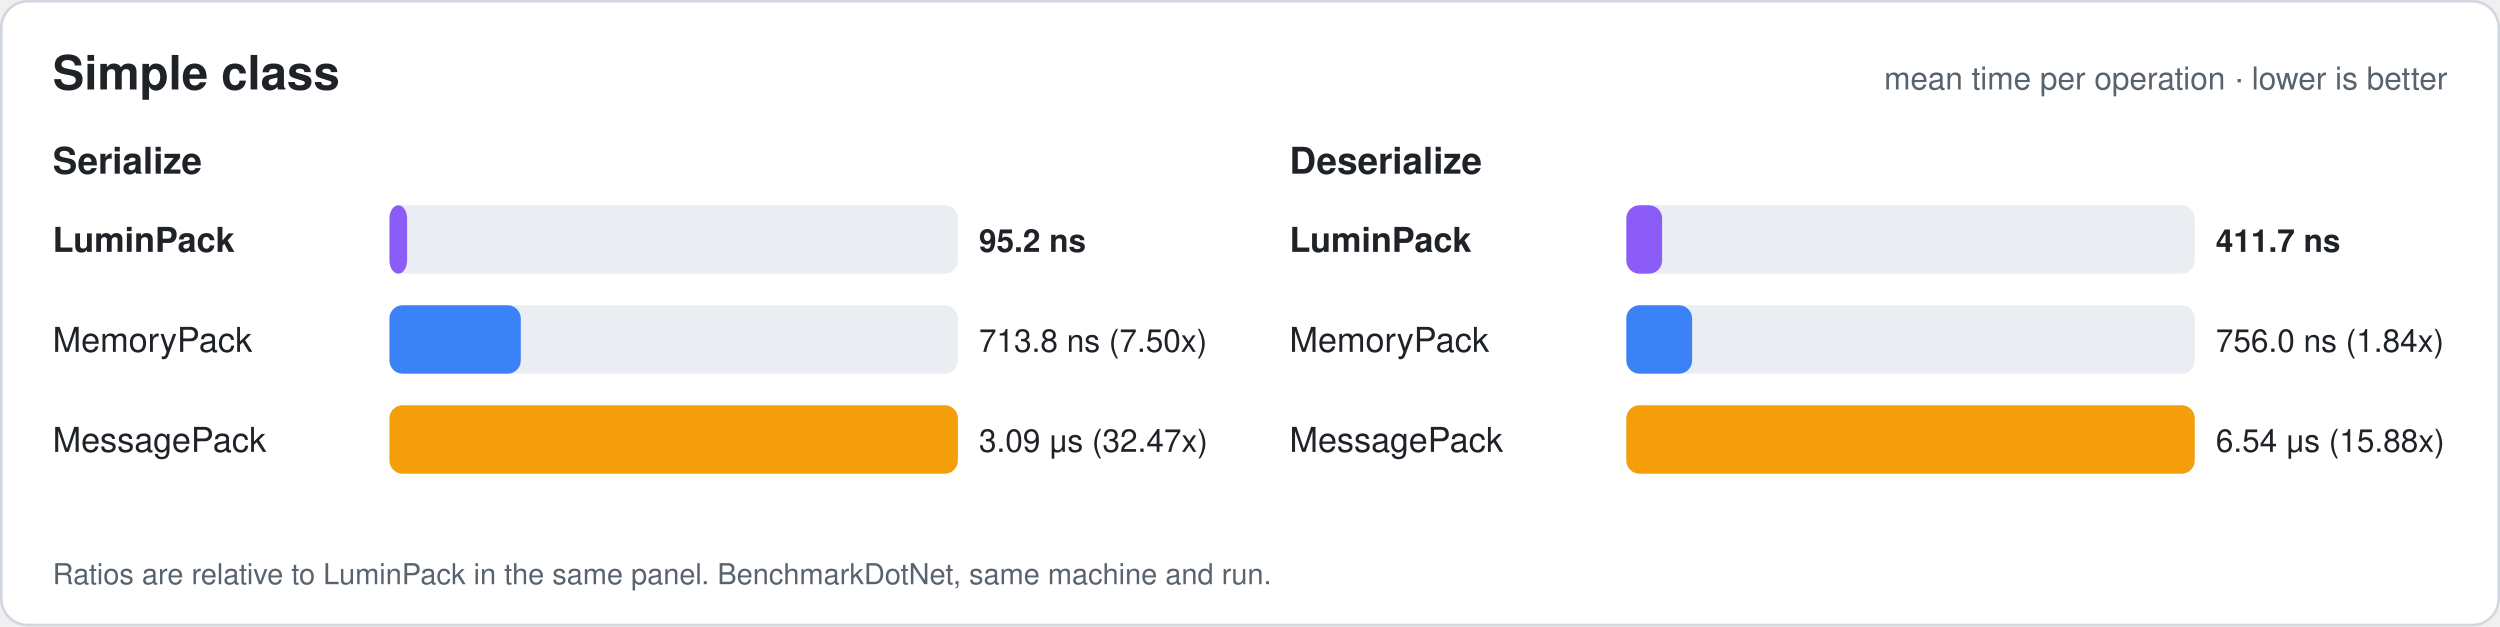
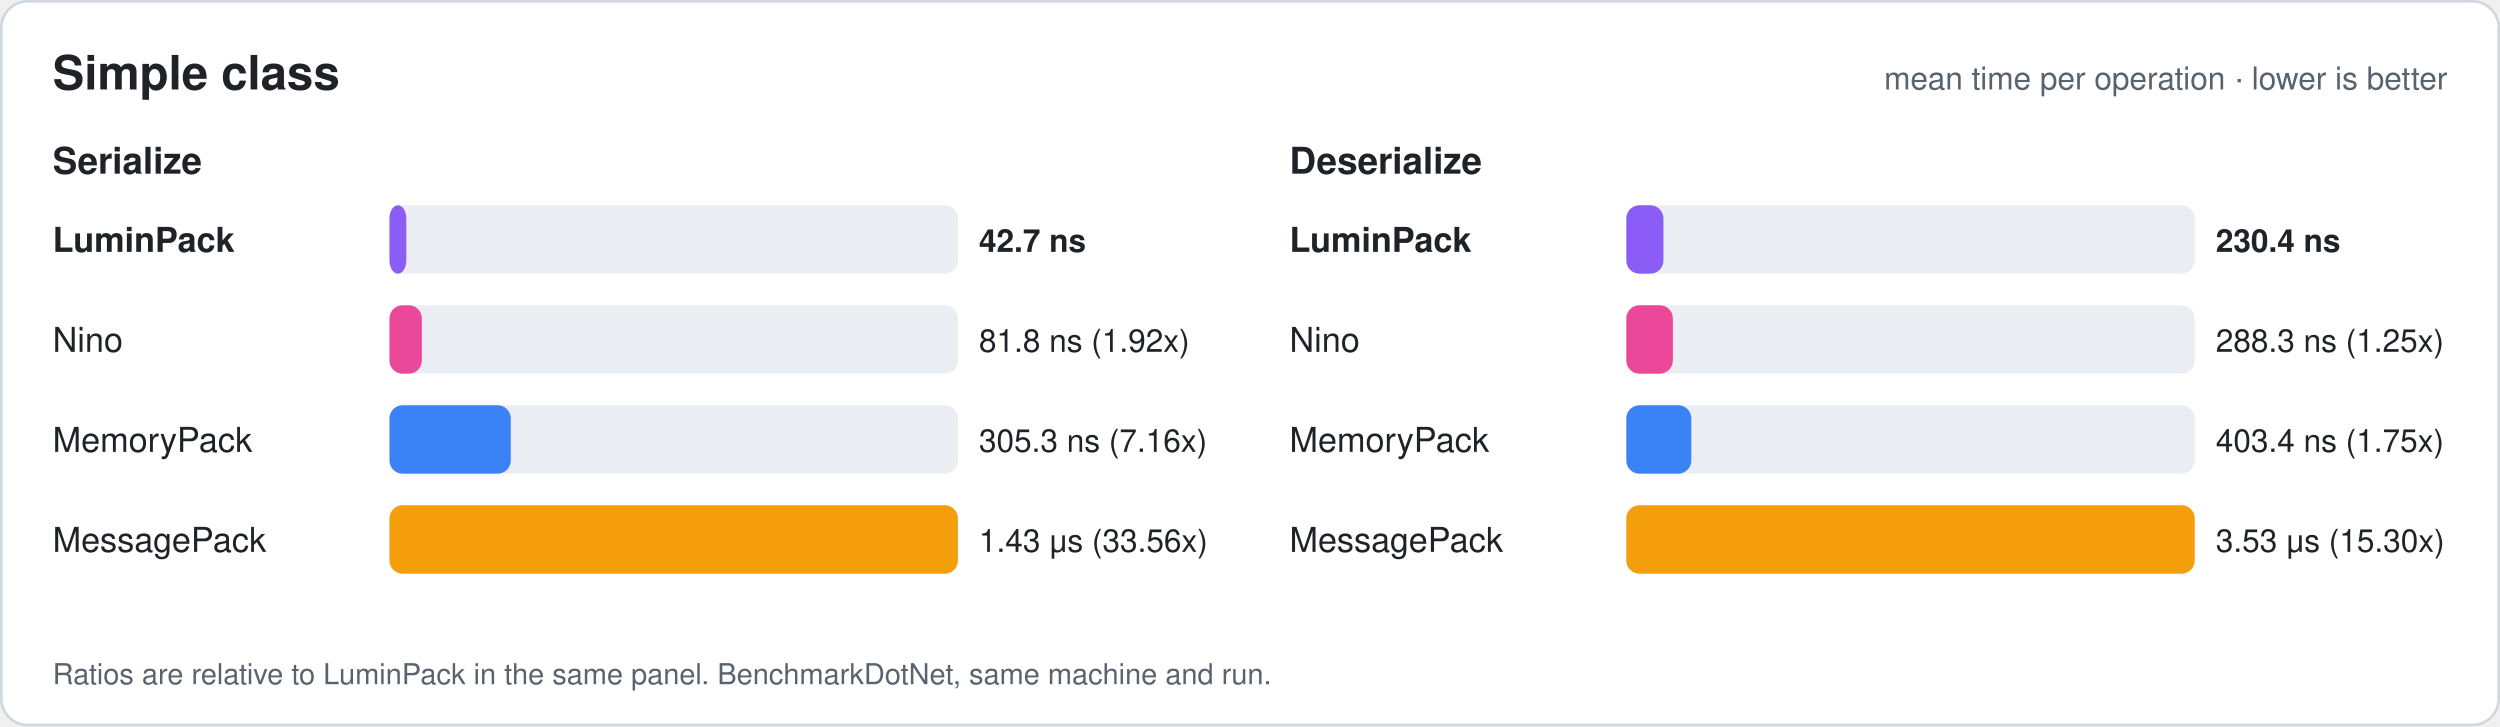
- <svg xmlns="http://www.w3.org/2000/svg" width="950" height="238" viewBox="0 0 950 238" font-family="-apple-system,BlinkMacSystemFont,Segoe UI,Helvetica,Arial,sans-serif">
-   <rect x="0.5" y="0.5" width="949" height="237" rx="10" fill="#FFFFFF" stroke="#D0D7DE" />
+ <svg xmlns="http://www.w3.org/2000/svg" width="950" height="276" viewBox="0 0 950 276" font-family="-apple-system,BlinkMacSystemFont,Segoe UI,Helvetica,Arial,sans-serif">
+   <rect x="0.5" y="0.5" width="949" height="275" rx="10" fill="#FFFFFF" stroke="#D0D7DE" />
  <text x="20" y="34" font-size="18" font-weight="600" fill="#1F2328">Simple class</text>
  <text x="930" y="34" font-size="12" text-anchor="end" fill="#59636E">mean time per operation · lower is better</text>
  <text x="20" y="66" font-size="14" font-weight="600" fill="#1F2328">Serialize</text>
  <text x="20" y="95.7" font-size="13" font-weight="700" fill="#1F2328">LuminPack</text>
  <rect x="148" y="78" width="216" height="26" rx="5" fill="#EAEEF2" />
-   <rect x="148" y="78" width="6.7" height="26" rx="5" fill="#8B5CF6" />
-   <text x="372" y="95.7" font-size="12" font-weight="700" fill="#1F2328">95.2 ns</text>
-   <text x="20" y="133.7" font-size="13" font-weight="400" fill="#1F2328">MemoryPack</text>
+   <rect x="148" y="78" width="6.4" height="26" rx="5" fill="#8B5CF6" />
+   <text x="372" y="95.7" font-size="12" font-weight="700" fill="#1F2328">42.7 ns</text>
+   <text x="20" y="133.7" font-size="13" font-weight="400" fill="#1F2328">Nino</text>
  <rect x="148" y="116" width="216" height="26" rx="5" fill="#EAEEF2" />
-   <rect x="148" y="116" width="49.9" height="26" rx="5" fill="#3B82F6" />
-   <text x="372" y="133.7" font-size="12" font-weight="400" fill="#1F2328">713.8 ns  (7.50x)</text>
-   <text x="20" y="171.7" font-size="13" font-weight="400" fill="#1F2328">MessagePack</text>
+   <rect x="148" y="116" width="12.3" height="26" rx="5" fill="#EC4899" />
+   <text x="372" y="133.7" font-size="12" font-weight="400" fill="#1F2328">81.8 ns  (1.92x)</text>
+   <text x="20" y="171.7" font-size="13" font-weight="400" fill="#1F2328">MemoryPack</text>
  <rect x="148" y="154" width="216" height="26" rx="5" fill="#EAEEF2" />
-   <rect x="148" y="154" width="216.0" height="26" rx="5" fill="#F59E0B" />
-   <text x="372" y="171.7" font-size="12" font-weight="400" fill="#1F2328">3.09 μs  (32.47x)</text>
+   <rect x="148" y="154" width="46.1" height="26" rx="5" fill="#3B82F6" />
+   <text x="372" y="171.7" font-size="12" font-weight="400" fill="#1F2328">305.3 ns  (7.16x)</text>
+   <text x="20" y="209.7" font-size="13" font-weight="400" fill="#1F2328">MessagePack</text>
+   <rect x="148" y="192" width="216" height="26" rx="5" fill="#EAEEF2" />
+   <rect x="148" y="192" width="216.0" height="26" rx="5" fill="#F59E0B" />
+   <text x="372" y="209.7" font-size="12" font-weight="400" fill="#1F2328">1.43 μs  (33.56x)</text>
  <text x="490" y="66" font-size="14" font-weight="600" fill="#1F2328">Deserialize</text>
  <text x="490" y="95.7" font-size="13" font-weight="700" fill="#1F2328">LuminPack</text>
  <rect x="618" y="78" width="216" height="26" rx="5" fill="#EAEEF2" />
-   <rect x="618" y="78" width="13.6" height="26" rx="5" fill="#8B5CF6" />
-   <text x="842" y="95.7" font-size="12" font-weight="700" fill="#1F2328">411.7 ns</text>
-   <text x="490" y="133.7" font-size="13" font-weight="400" fill="#1F2328">MemoryPack</text>
+   <rect x="618" y="78" width="14.1" height="26" rx="5" fill="#8B5CF6" />
+   <text x="842" y="95.7" font-size="12" font-weight="700" fill="#1F2328">230.4 ns</text>
+   <text x="490" y="133.7" font-size="13" font-weight="400" fill="#1F2328">Nino</text>
  <rect x="618" y="116" width="216" height="26" rx="5" fill="#EAEEF2" />
-   <rect x="618" y="116" width="25.0" height="26" rx="5" fill="#3B82F6" />
-   <text x="842" y="133.7" font-size="12" font-weight="400" fill="#1F2328">756.0 ns  (1.84x)</text>
-   <text x="490" y="171.7" font-size="13" font-weight="400" fill="#1F2328">MessagePack</text>
+   <rect x="618" y="116" width="17.7" height="26" rx="5" fill="#EC4899" />
+   <text x="842" y="133.7" font-size="12" font-weight="400" fill="#1F2328">288.3 ns  (1.25x)</text>
+   <text x="490" y="171.7" font-size="13" font-weight="400" fill="#1F2328">MemoryPack</text>
  <rect x="618" y="154" width="216" height="26" rx="5" fill="#EAEEF2" />
-   <rect x="618" y="154" width="216.0" height="26" rx="5" fill="#F59E0B" />
-   <text x="842" y="171.7" font-size="12" font-weight="400" fill="#1F2328">6.54 μs  (15.88x)</text>
-   <text x="20" y="222" font-size="11" fill="#59636E">Ratios are relative to LuminPack in the same panel. BenchmarkDotNet, same machine and run.</text>
+   <rect x="618" y="154" width="24.7" height="26" rx="5" fill="#3B82F6" />
+   <text x="842" y="171.7" font-size="12" font-weight="400" fill="#1F2328">403.4 ns  (1.75x)</text>
+   <text x="490" y="209.7" font-size="13" font-weight="400" fill="#1F2328">MessagePack</text>
+   <rect x="618" y="192" width="216" height="26" rx="5" fill="#EAEEF2" />
+   <rect x="618" y="192" width="216.0" height="26" rx="5" fill="#F59E0B" />
+   <text x="842" y="209.7" font-size="12" font-weight="400" fill="#1F2328">3.53 μs  (15.30x)</text>
+   <text x="20" y="260" font-size="11" fill="#59636E">Ratios are relative to LuminPack in the same panel. BenchmarkDotNet, same machine and run.</text>
</svg>
